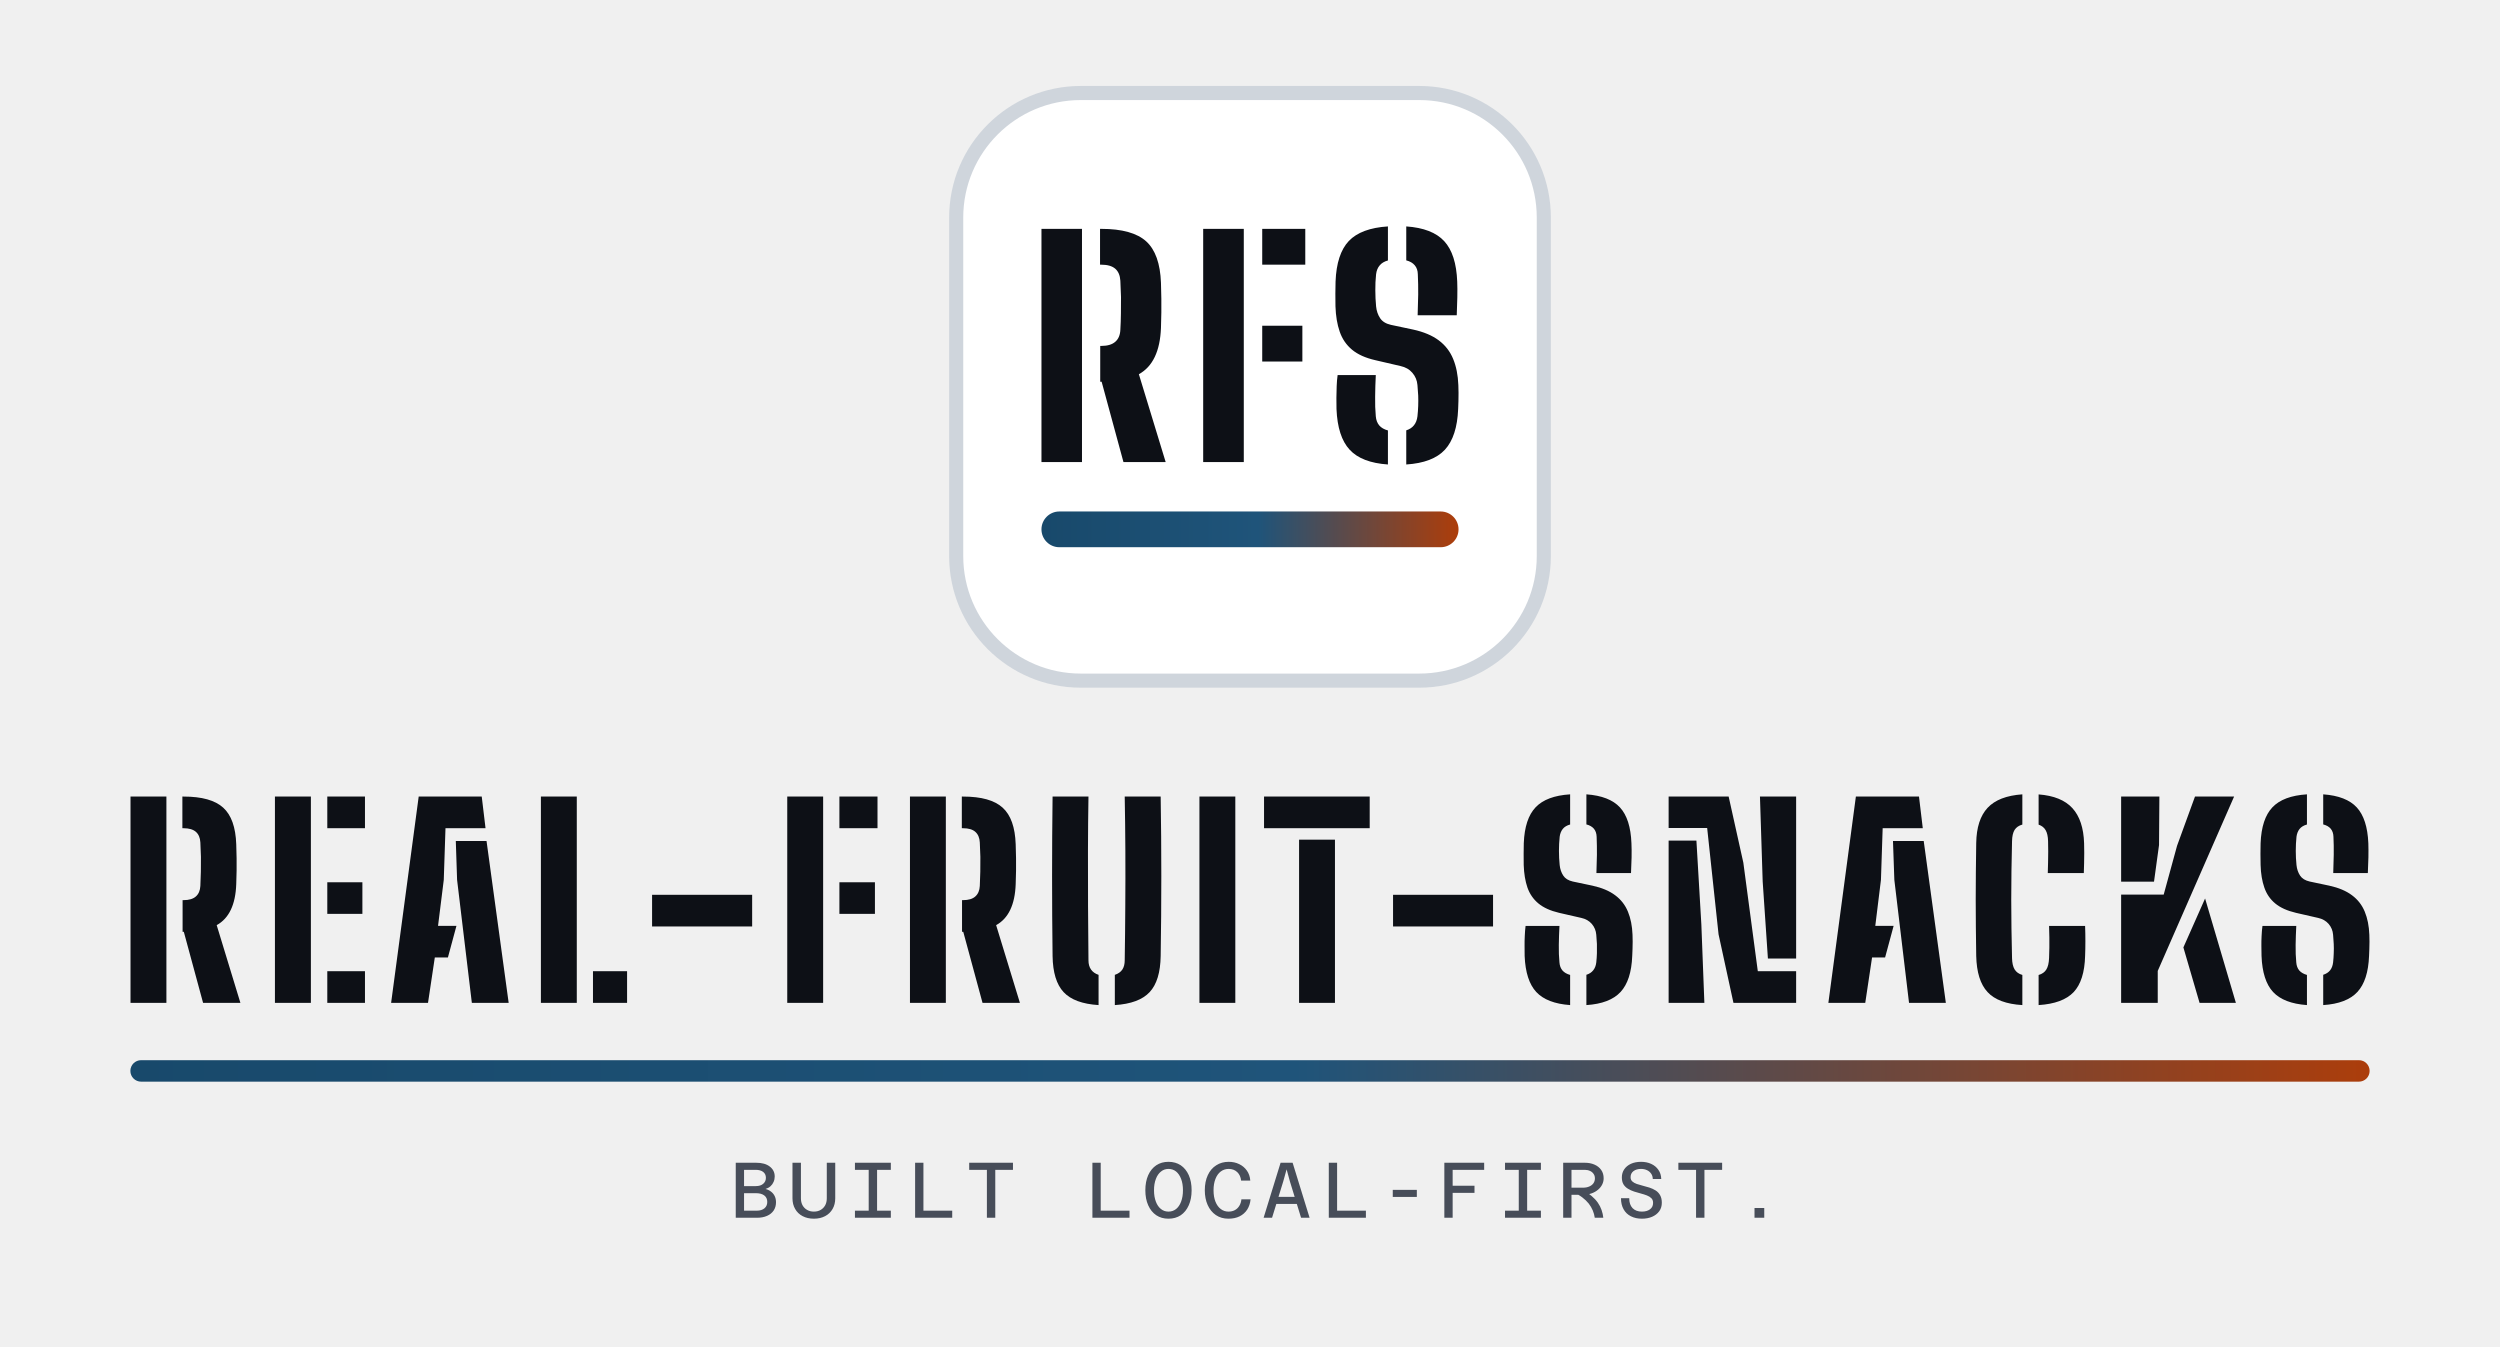
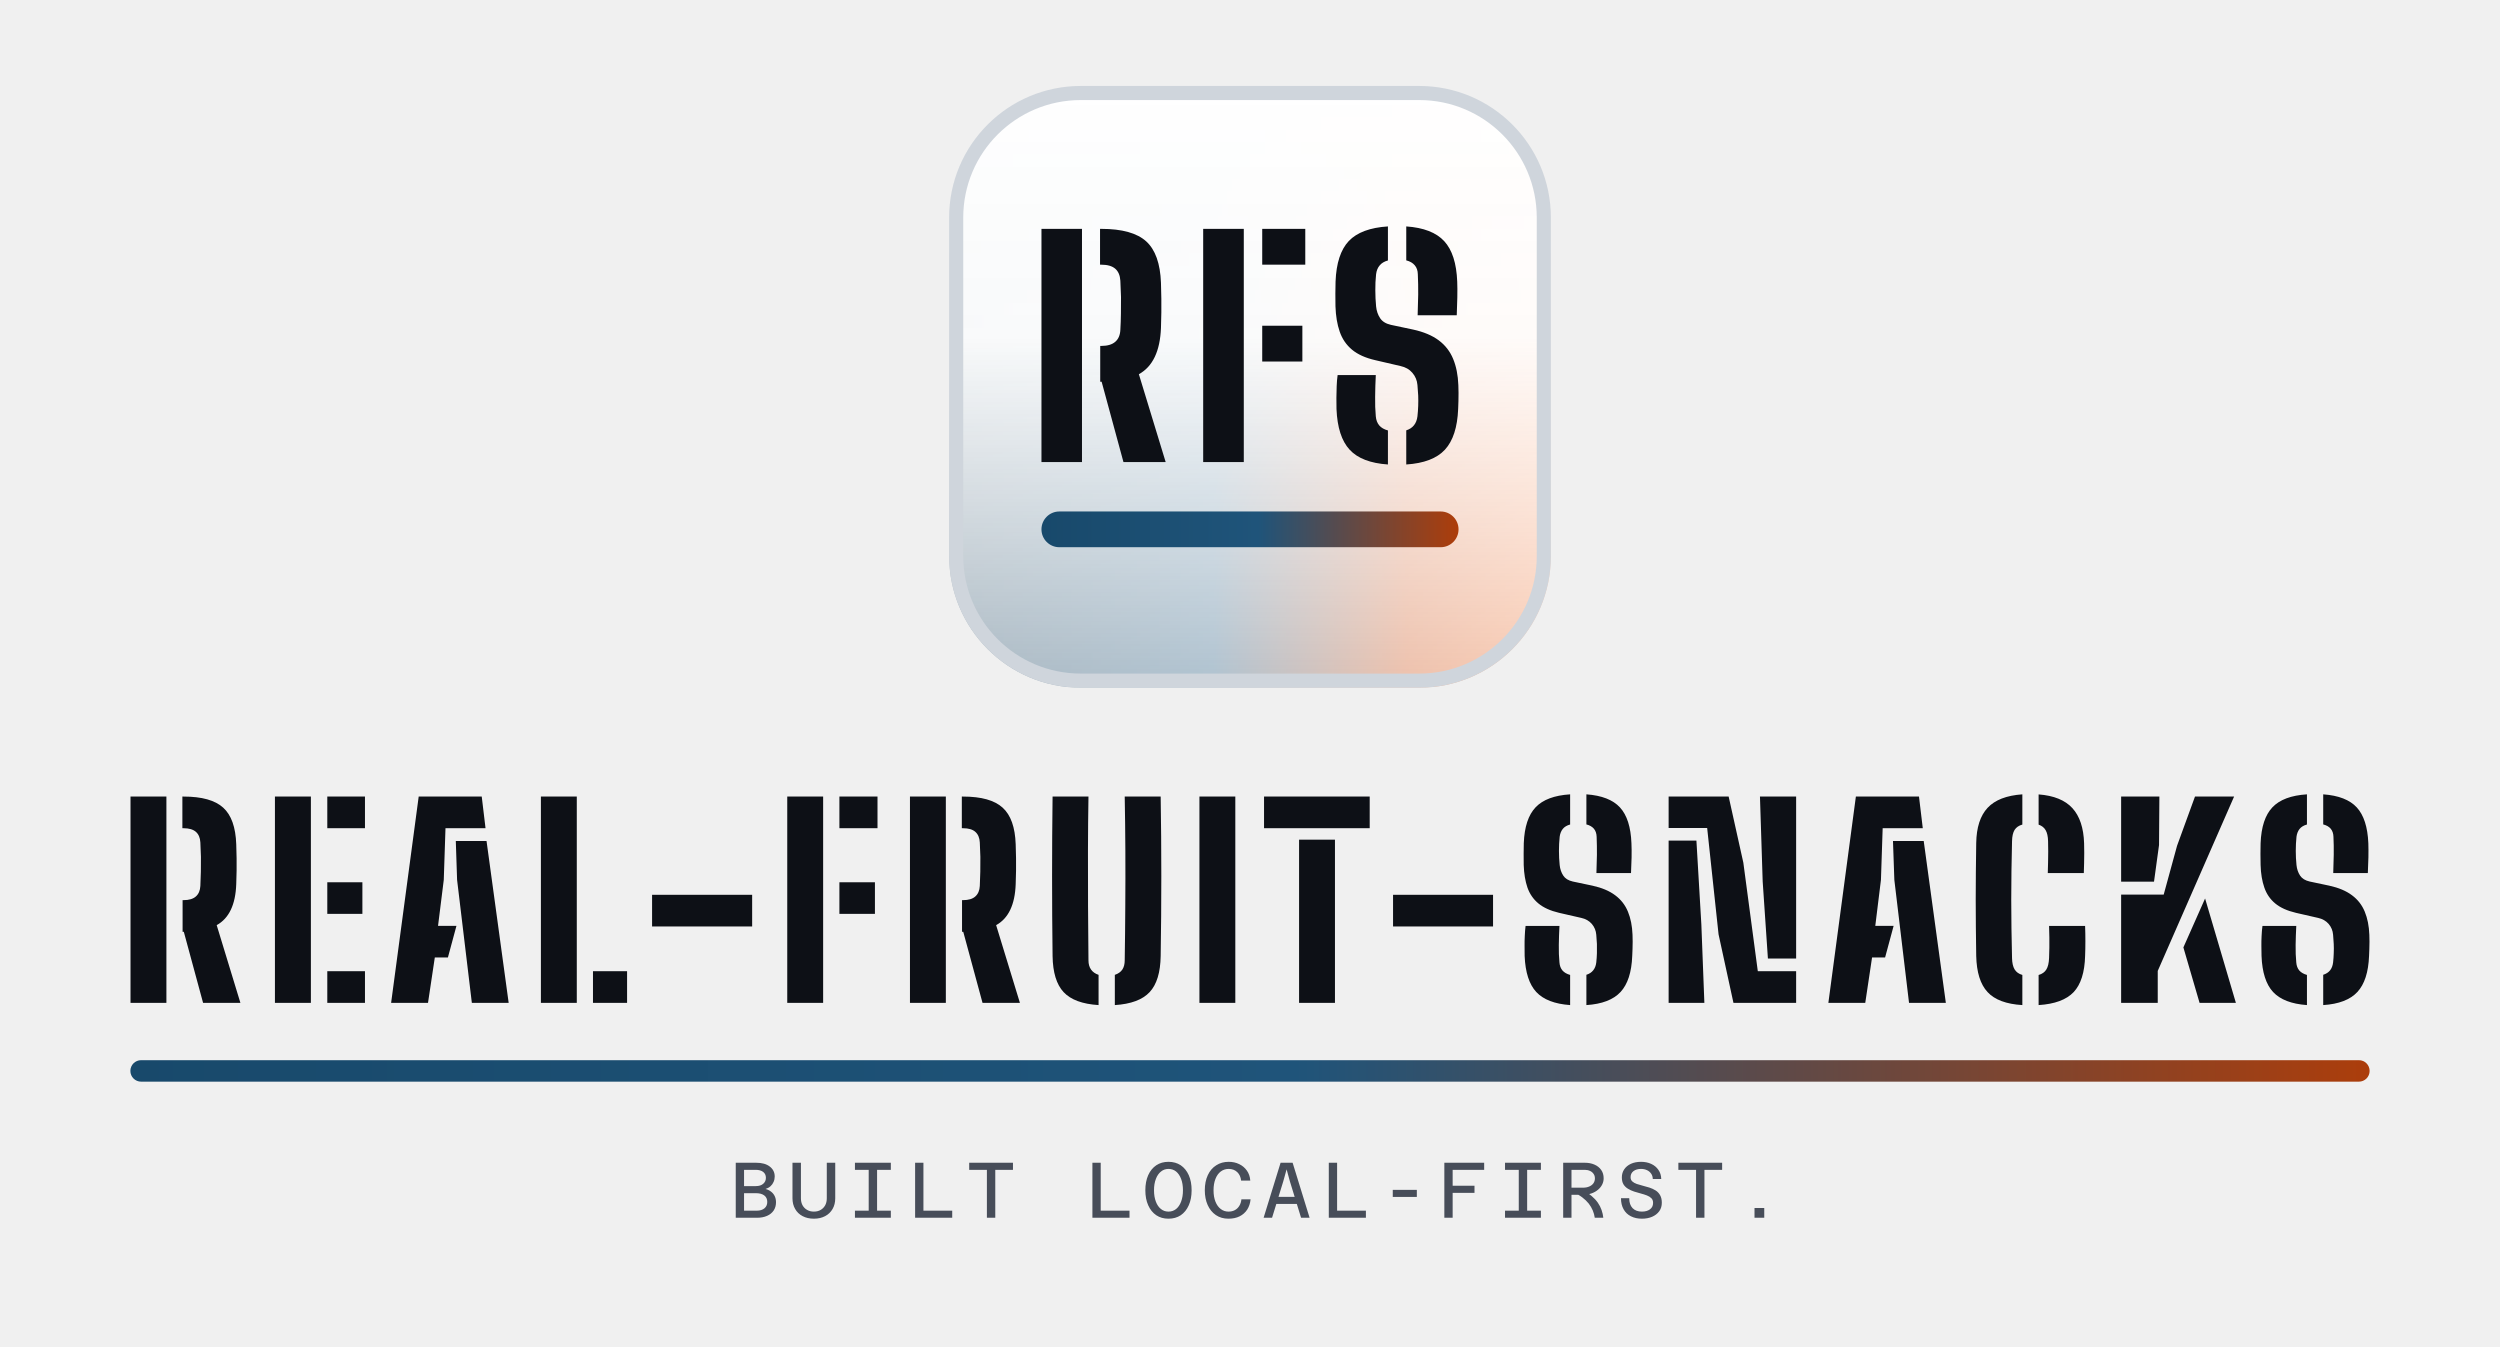
<svg xmlns="http://www.w3.org/2000/svg" viewBox="0 0 349 188" width="349" height="188" role="img" aria-label="Real-Fruit-Snacks">
  <defs>
    <linearGradient id="cyc-h" x1="0%" y1="0%" x2="100%" y2="0%">
      <stop offset="0%" stop-color="#133954" />
      <stop offset="44%" stop-color="#1F547A" />
      <stop offset="76%" stop-color="#CC5016" />
      <stop offset="100%" stop-color="#F06E2B" />
    </linearGradient>
    <linearGradient id="cyc-f" x1="0%" y1="0%" x2="0%" y2="100%">
      <stop offset="0%" stop-color="#FFFFFF" stop-opacity="0" />
      <stop offset="42%" stop-color="#FFFFFF" stop-opacity="0.08" />
      <stop offset="74%" stop-color="#FFFFFF" stop-opacity="0.58" />
      <stop offset="100%" stop-color="#FFFFFF" stop-opacity="1" />
    </linearGradient>
    <mask id="cyc-m" maskContentUnits="objectBoundingBox">
      <rect width="1" height="1" fill="url(#cyc-f)" />
    </mask>
    <linearGradient id="rule-d" x1="0" y1="0" x2="1" y2="0">
      <stop offset="0%" stop-color="#74B8E8" />
      <stop offset="52%" stop-color="#3B85B8" />
      <stop offset="100%" stop-color="#F06E2B" />
    </linearGradient>
    <linearGradient id="rule-l" x1="0" y1="0" x2="1" y2="0">
      <stop offset="0%" stop-color="#18496B" />
      <stop offset="52%" stop-color="#1F547A" />
      <stop offset="100%" stop-color="#AD3D0A" />
    </linearGradient>
  </defs>
  <g transform="translate(132.5 12) scale(1.3125)">
-     <rect x="0.75" y="0.75" width="62.5" height="62.5" rx="13.25" fill="#FFFFFF" stroke="#CFD5DC" stroke-width="1.5" />
+     <rect x="0.75" y="0.75" width="62.5" height="62.5" rx="13.25" fill="#FFFFFF" />
+     <rect width="64" height="64" rx="14" fill="url(#cyc-h)" opacity="0.36" mask="url(#cyc-m)" />
+     <rect x="0.75" y="0.75" width="62.5" height="62.5" rx="13.25" fill="none" stroke="#CFD5DC" stroke-width="1.5" />
    <path d="M18.54 40 16.22 31.46H16.07V27.65H16.19Q17.17 27.65 17.67 27.21Q18.17 26.78 18.21 25.95Q18.26 25.09 18.27 24.21Q18.29 23.33 18.28 22.45Q18.26 21.57 18.21 20.71Q18.16 19.87 17.67 19.44Q17.17 19.01 16.19 19.01H16.05V15.2H16.19Q19.49 15.2 20.96 16.53Q22.42 17.86 22.53 20.94Q22.56 21.89 22.57 22.63Q22.58 23.36 22.57 24.09Q22.56 24.81 22.53 25.73Q22.39 29.44 20.18 30.66L23.03 40ZM9.82 40V15.2H14.13V40Z M27.02 40V15.2H31.34V40ZM33.3 29.31V25.5H37.57V29.31ZM33.3 19.01V15.2H37.88V19.01Z M46.67 40.26Q43.87 40.07 42.6 38.69Q41.32 37.31 41.2 34.36Q41.19 33.81 41.19 33.18Q41.19 32.56 41.22 31.93Q41.24 31.31 41.32 30.75H45.38Q45.32 31.92 45.31 33.04Q45.29 34.17 45.38 35.14Q45.43 35.73 45.75 36.11Q46.07 36.48 46.67 36.64ZM48.62 40.26V36.63Q49.15 36.46 49.44 36.09Q49.74 35.72 49.81 35.14Q49.87 34.59 49.89 34.03Q49.91 33.48 49.89 32.92Q49.86 32.36 49.81 31.81Q49.75 31.07 49.27 30.51Q48.8 29.96 48.01 29.79L45.34 29.17Q43.76 28.81 42.85 28.05Q41.94 27.29 41.54 26.13Q41.14 24.98 41.09 23.43Q41.08 22.7 41.08 22.08Q41.08 21.46 41.1 20.81Q41.21 17.87 42.51 16.49Q43.82 15.12 46.67 14.94V18.56Q46.09 18.72 45.79 19.09Q45.48 19.45 45.41 20.03Q45.32 20.88 45.33 21.73Q45.33 22.58 45.41 23.43Q45.48 24.16 45.84 24.7Q46.19 25.23 46.99 25.41L49.35 25.91Q51.04 26.28 52.08 27.06Q53.12 27.84 53.61 29.04Q54.1 30.23 54.16 31.81Q54.18 32.21 54.18 32.65Q54.18 33.09 54.17 33.52Q54.15 33.96 54.14 34.36Q54.02 37.29 52.73 38.69Q51.44 40.08 48.62 40.26ZM49.83 24.39Q49.87 23.27 49.89 22.19Q49.9 21.11 49.85 20.03Q49.84 19.44 49.52 19.07Q49.21 18.7 48.62 18.55V14.94Q51.39 15.13 52.66 16.51Q53.93 17.89 54.04 20.81Q54.07 21.52 54.05 22.51Q54.03 23.5 53.99 24.39Z" fill="#0D1016" />
    <rect x="9.82" y="45.26" width="44.36" height="3.80" rx="1.90" fill="url(#rule-l)" />
  </g>
  <path d="M28.35 140 25.66 130.08H25.49V125.66H25.62Q26.76 125.66 27.34 125.15Q27.92 124.64 27.97 123.68Q28.02 122.69 28.04 121.67Q28.06 120.64 28.05 119.62Q28.03 118.6 27.97 117.6Q27.92 116.63 27.34 116.12Q26.76 115.62 25.63 115.62H25.46V111.2H25.63Q29.46 111.2 31.16 112.75Q32.86 114.29 32.98 117.86Q33.02 118.97 33.03 119.83Q33.04 120.68 33.03 121.52Q33.02 122.35 32.98 123.42Q32.83 127.73 30.25 129.15L33.56 140ZM18.22 140V111.2H23.23V140Z M38.38 140V111.2H43.4V140ZM45.69 140V135.58H50.95V140ZM45.69 127.58V123.16H50.59V127.58ZM45.69 115.62V111.2H50.95V115.62Z M54.6 140 58.45 111.2H67.25L67.78 115.62H62.19L61.95 122.83L61.15 129.25H63.72L62.53 133.66H60.7L59.75 140ZM65.87 140 63.81 122.83 63.63 117.4H67.92L71.01 140Z M75.51 140V111.2H80.52V140ZM82.78 140V135.58H87.54V140Z M91.03 129.33V124.91H105V129.33Z M109.9 140V111.2H114.91V140ZM117.18 127.58V123.16H122.14V127.58ZM117.18 115.62V111.2H122.5V115.62Z M137.16 140 134.47 130.08H134.3V125.66H134.43Q135.58 125.66 136.15 125.15Q136.73 124.64 136.78 123.68Q136.83 122.69 136.85 121.67Q136.87 120.64 136.86 119.62Q136.84 118.6 136.78 117.6Q136.73 116.63 136.15 116.12Q135.58 115.62 134.44 115.62H134.27V111.2H134.44Q138.27 111.2 139.97 112.75Q141.67 114.29 141.79 117.86Q141.83 118.97 141.84 119.83Q141.85 120.68 141.84 121.52Q141.83 122.35 141.79 123.42Q141.64 127.73 139.06 129.15L142.38 140ZM127.03 140V111.2H132.04V140Z M146.94 133.46Q146.87 127.93 146.87 122.32Q146.87 116.72 146.94 111.2H151.95Q151.89 114.88 151.88 118.76Q151.87 122.64 151.89 126.51Q151.92 130.38 151.95 134.06Q151.95 134.85 152.31 135.35Q152.66 135.85 153.36 136.09V140.31Q149.97 140.1 148.48 138.5Q146.99 136.9 146.94 133.46ZM155.63 140.31V136.09Q156.34 135.85 156.68 135.35Q157.01 134.85 157.01 134.06Q157.07 130.38 157.09 126.51Q157.12 122.64 157.1 118.76Q157.08 114.88 157.01 111.2H162.03Q162.12 116.72 162.12 122.32Q162.12 127.93 162.03 133.46Q161.98 136.9 160.49 138.5Q159 140.1 155.63 140.31Z M167.44 140V111.2H172.45V140Z M181.35 140V117.22H186.36V140ZM176.46 115.62V111.2H191.21V115.62Z M194.47 129.33V124.91H208.43V129.33Z M219.19 140.31Q215.95 140.08 214.46 138.48Q212.98 136.88 212.84 133.45Q212.83 132.81 212.83 132.08Q212.82 131.36 212.86 130.63Q212.89 129.91 212.97 129.26H217.7Q217.63 130.61 217.61 131.92Q217.59 133.23 217.7 134.36Q217.75 135.04 218.12 135.48Q218.5 135.91 219.19 136.1ZM221.46 140.31V136.08Q222.07 135.89 222.41 135.46Q222.76 135.03 222.84 134.36Q222.91 133.72 222.93 133.07Q222.95 132.43 222.93 131.78Q222.9 131.13 222.84 130.49Q222.77 129.63 222.22 128.98Q221.66 128.34 220.75 128.14L217.65 127.43Q215.82 127 214.76 126.12Q213.7 125.24 213.23 123.9Q212.77 122.56 212.71 120.76Q212.7 119.91 212.7 119.19Q212.7 118.47 212.72 117.71Q212.85 114.3 214.37 112.7Q215.88 111.1 219.19 110.89V115.1Q218.51 115.29 218.17 115.71Q217.82 116.14 217.73 116.81Q217.63 117.79 217.63 118.78Q217.63 119.77 217.73 120.76Q217.82 121.61 218.23 122.23Q218.63 122.85 219.56 123.06L222.31 123.64Q224.27 124.07 225.48 124.98Q226.69 125.88 227.26 127.27Q227.83 128.65 227.9 130.49Q227.92 130.96 227.92 131.47Q227.92 131.97 227.9 132.48Q227.88 132.98 227.86 133.45Q227.73 136.86 226.23 138.48Q224.73 140.1 221.46 140.31ZM222.86 121.88Q222.91 120.58 222.93 119.32Q222.94 118.06 222.89 116.81Q222.87 116.13 222.51 115.69Q222.14 115.26 221.46 115.09V110.89Q224.68 111.12 226.15 112.72Q227.62 114.32 227.75 117.72Q227.79 118.54 227.77 119.69Q227.74 120.84 227.69 121.88Z M241.99 140 239.91 130.43 238.32 115.59H232.94V111.2H241.32L243.37 120.43L245.39 135.58H250.74V140ZM232.94 140V117.35H236.82L237.51 129.07L237.93 140ZM246.8 133.81 246.07 123.05 245.69 111.2H250.74V133.81Z M255.24 140 259.08 111.2H267.89L268.42 115.62H262.82L262.58 122.83L261.79 129.25H264.35L263.16 133.66H261.34L260.39 140ZM266.5 140 264.45 122.83 264.26 117.4H268.55L271.64 140Z M282.32 140.31Q278.95 140.11 277.46 138.49Q275.96 136.88 275.88 133.45Q275.85 131.37 275.83 129.43Q275.81 127.49 275.81 125.59Q275.81 123.7 275.83 121.74Q275.85 119.78 275.88 117.69Q275.93 114.42 277.47 112.77Q279.01 111.12 282.32 110.89V115.11Q281.59 115.31 281.24 115.85Q280.9 116.4 280.88 117.43Q280.82 119.52 280.8 121.56Q280.77 123.6 280.77 125.6Q280.77 127.61 280.8 129.63Q280.82 131.65 280.88 133.75Q280.9 134.76 281.24 135.33Q281.59 135.9 282.32 136.1ZM284.59 140.31V136.11Q285.34 135.89 285.67 135.34Q286.01 134.79 286.05 133.75Q286.09 132.98 286.09 132.29Q286.1 131.6 286.09 130.87Q286.08 130.14 286.05 129.26H291.08Q291.12 130.25 291.12 131.39Q291.12 132.52 291.08 133.45Q290.99 136.89 289.48 138.5Q287.96 140.1 284.59 140.31ZM285.87 121.88Q285.89 121.17 285.91 120.4Q285.93 119.64 285.93 118.88Q285.93 118.12 285.91 117.43Q285.89 116.44 285.57 115.89Q285.26 115.35 284.59 115.12V110.9Q287.78 111.14 289.31 112.82Q290.84 114.5 290.94 117.72Q290.96 118.36 290.96 119.08Q290.96 119.8 290.94 120.52Q290.93 121.24 290.9 121.88Z M296.11 140V124.89H302.05L303.92 118.06L306.42 111.2H311.88L301.22 135.54V140ZM307.06 140 304.8 132.26 307.83 125.43 312.13 140ZM296.11 123.08V111.2H301.45L301.4 117.97L300.7 123.08Z M322.05 140.31Q318.81 140.08 317.32 138.48Q315.84 136.88 315.71 133.45Q315.69 132.81 315.69 132.08Q315.68 131.36 315.72 130.63Q315.75 129.91 315.84 129.26H320.56Q320.49 130.61 320.47 131.92Q320.45 133.23 320.56 134.36Q320.61 135.04 320.98 135.48Q321.36 135.91 322.05 136.1ZM324.32 140.31V136.08Q324.93 135.89 325.28 135.46Q325.62 135.03 325.7 134.36Q325.77 133.72 325.79 133.07Q325.82 132.43 325.79 131.78Q325.76 131.13 325.7 130.49Q325.63 129.63 325.08 128.98Q324.52 128.34 323.61 128.14L320.51 127.43Q318.68 127 317.62 126.12Q316.56 125.24 316.1 123.9Q315.63 122.56 315.58 120.76Q315.56 119.91 315.56 119.19Q315.56 118.47 315.58 117.71Q315.71 114.3 317.23 112.7Q318.74 111.1 322.05 110.89V115.1Q321.37 115.29 321.03 115.71Q320.68 116.14 320.59 116.81Q320.49 117.79 320.49 118.78Q320.49 119.77 320.59 120.76Q320.68 121.61 321.09 122.23Q321.5 122.85 322.43 123.06L325.17 123.64Q327.13 124.07 328.34 124.98Q329.55 125.88 330.12 127.27Q330.69 128.65 330.76 130.49Q330.78 130.96 330.78 131.47Q330.78 131.97 330.76 132.48Q330.74 132.98 330.72 133.45Q330.59 136.86 329.09 138.48Q327.59 140.1 324.32 140.31ZM325.72 121.88Q325.77 120.58 325.79 119.32Q325.81 118.06 325.75 116.81Q325.73 116.13 325.37 115.69Q325 115.26 324.32 115.09V110.89Q327.54 111.12 329.01 112.72Q330.48 114.32 330.62 117.72Q330.65 118.54 330.63 119.69Q330.6 120.84 330.55 121.88Z" fill="#0D1016" />
  <rect x="18.2" y="148" width="312.6" height="3" rx="1.5" fill="url(#rule-l)" />
  <path d="M106.87 165.98Q107.3 166.09 107.62 166.34Q107.95 166.58 108.14 166.96Q108.33 167.34 108.33 167.84Q108.33 168.49 108.01 168.98Q107.68 169.47 107.09 169.73Q106.49 170 105.68 170H102.71V162.32H105.57Q106.78 162.32 107.46 162.85Q108.15 163.38 108.15 164.24Q108.15 164.65 107.99 165Q107.84 165.35 107.56 165.6Q107.28 165.85 106.87 165.98ZM105.52 163.31H103.87V165.58H105.52Q106.17 165.58 106.54 165.26Q106.92 164.94 106.92 164.42Q106.92 163.9 106.54 163.6Q106.15 163.31 105.52 163.31ZM103.87 169.01H105.65Q106.32 169.01 106.72 168.68Q107.11 168.35 107.11 167.79Q107.11 167.21 106.7 166.89Q106.28 166.57 105.55 166.57H103.87Z M113.62 170.13Q112.72 170.13 112.04 169.77Q111.37 169.42 111 168.77Q110.63 168.13 110.63 167.28V162.32H111.81V167.28Q111.81 167.84 112.03 168.25Q112.26 168.67 112.67 168.9Q113.07 169.14 113.62 169.14Q114.17 169.14 114.57 168.9Q114.97 168.67 115.2 168.25Q115.42 167.84 115.42 167.28V162.32H116.6V167.28Q116.6 168.13 116.23 168.77Q115.86 169.42 115.19 169.77Q114.52 170.13 113.62 170.13Z M121.27 170V162.32H122.44V170ZM119.35 162.32H124.36V163.31H119.35ZM119.35 169.01H124.36V170H119.35Z M127.75 170V162.32H128.91V169.01H132.93V170Z M137.77 170V163.31H135.3V162.32H141.41V163.31H138.94V170Z M152.5 170V162.32H153.66V169.01H157.68V170Z M163.12 170.13Q162.14 170.13 161.42 169.65Q160.69 169.16 160.29 168.26Q159.89 167.37 159.89 166.16Q159.89 164.95 160.29 164.05Q160.69 163.16 161.42 162.67Q162.14 162.19 163.12 162.19Q164.1 162.19 164.83 162.67Q165.55 163.16 165.95 164.05Q166.35 164.94 166.35 166.16Q166.35 167.37 165.95 168.26Q165.55 169.16 164.83 169.65Q164.1 170.13 163.12 170.13ZM163.12 169.14Q163.72 169.14 164.18 168.78Q164.63 168.42 164.88 167.75Q165.14 167.07 165.14 166.16Q165.14 165.24 164.88 164.57Q164.63 163.91 164.18 163.54Q163.72 163.18 163.12 163.18Q162.52 163.18 162.07 163.55Q161.61 163.91 161.36 164.58Q161.1 165.25 161.1 166.16Q161.1 167.07 161.36 167.75Q161.61 168.42 162.07 168.78Q162.52 169.14 163.12 169.14Z M171.49 170.13Q170.48 170.13 169.73 169.62Q168.99 169.11 168.59 168.22Q168.19 167.32 168.19 166.16Q168.19 164.95 168.61 164.05Q169.02 163.16 169.78 162.68Q170.53 162.19 171.53 162.19Q172.34 162.19 172.99 162.51Q173.64 162.82 174.06 163.41Q174.48 163.99 174.54 164.81H173.26Q173.18 164.07 172.72 163.63Q172.25 163.18 171.52 163.18Q170.9 163.18 170.42 163.54Q169.94 163.9 169.68 164.57Q169.41 165.24 169.41 166.16Q169.41 167.09 169.68 167.76Q169.95 168.43 170.42 168.78Q170.89 169.14 171.49 169.14Q172.01 169.14 172.39 168.93Q172.78 168.72 173.01 168.33Q173.25 167.95 173.3 167.43H174.58Q174.5 168.25 174.11 168.86Q173.71 169.47 173.05 169.8Q172.39 170.13 171.49 170.13Z M177.54 168.07V167.08H181.8V168.07ZM178.77 162.32H180.45L182.82 170H181.63L180.07 164.92L179.61 163.24L179.14 164.93L177.58 170H176.4Z M185.5 170V162.32H186.66V169.01H190.68V170Z M194.43 167.09V166.11H197.79V167.09Z M201.63 170V162.32H207.19V163.31H202.79V165.53H205.84V166.52H202.79V170Z M212.02 170V162.32H213.19V170ZM210.1 162.32H215.11V163.31H210.1ZM210.1 169.01H215.11V170H210.1Z M219.05 166.79V165.8H221Q221.48 165.8 221.85 165.64Q222.23 165.48 222.44 165.19Q222.65 164.89 222.65 164.5Q222.65 164.13 222.46 163.87Q222.28 163.6 221.96 163.46Q221.64 163.31 221.24 163.31H219.05V162.32H221.24Q222 162.32 222.59 162.58Q223.19 162.84 223.53 163.33Q223.87 163.81 223.87 164.5Q223.87 164.94 223.67 165.35Q223.47 165.76 223.09 166.08Q222.71 166.41 222.17 166.6Q221.63 166.79 220.94 166.79ZM218.22 170V162.32H219.38V170ZM222.63 170Q222.56 169.48 222.35 168.98Q222.14 168.48 221.78 168.01Q221.41 167.55 220.88 167.15Q220.35 166.75 219.64 166.44L220.93 166.16Q221.67 166.52 222.19 166.96Q222.71 167.4 223.06 167.9Q223.4 168.39 223.58 168.92Q223.77 169.46 223.82 170Z M229.22 170.13Q228.33 170.13 227.67 169.79Q227.01 169.46 226.65 168.81Q226.29 168.17 226.29 167.27H227.44Q227.44 168.17 227.91 168.66Q228.38 169.14 229.21 169.14Q229.91 169.14 230.34 168.82Q230.77 168.5 230.77 167.92Q230.77 167.51 230.53 167.27Q230.29 167.03 229.9 166.88Q229.51 166.73 229.05 166.61Q228.59 166.49 228.12 166.34Q227.66 166.19 227.27 165.95Q226.88 165.72 226.64 165.34Q226.41 164.96 226.41 164.36Q226.41 163.73 226.74 163.24Q227.07 162.75 227.67 162.47Q228.28 162.19 229.09 162.19Q229.88 162.19 230.51 162.48Q231.14 162.77 231.51 163.31Q231.89 163.84 231.91 164.59H230.73Q230.72 164.15 230.5 163.84Q230.28 163.52 229.91 163.35Q229.54 163.18 229.09 163.18Q228.44 163.18 228.03 163.49Q227.63 163.8 227.63 164.33Q227.63 164.7 227.86 164.92Q228.1 165.14 228.49 165.28Q228.88 165.41 229.35 165.53Q229.81 165.64 230.27 165.79Q230.73 165.94 231.13 166.19Q231.52 166.44 231.75 166.85Q231.99 167.27 231.99 167.9Q231.99 168.59 231.63 169.09Q231.26 169.59 230.64 169.86Q230.01 170.13 229.22 170.13Z M236.77 170V163.31H234.3V162.32H240.41V163.31H237.94V170Z M244.93 170V168.64H246.29V170Z" fill="#474D59" />
</svg>
